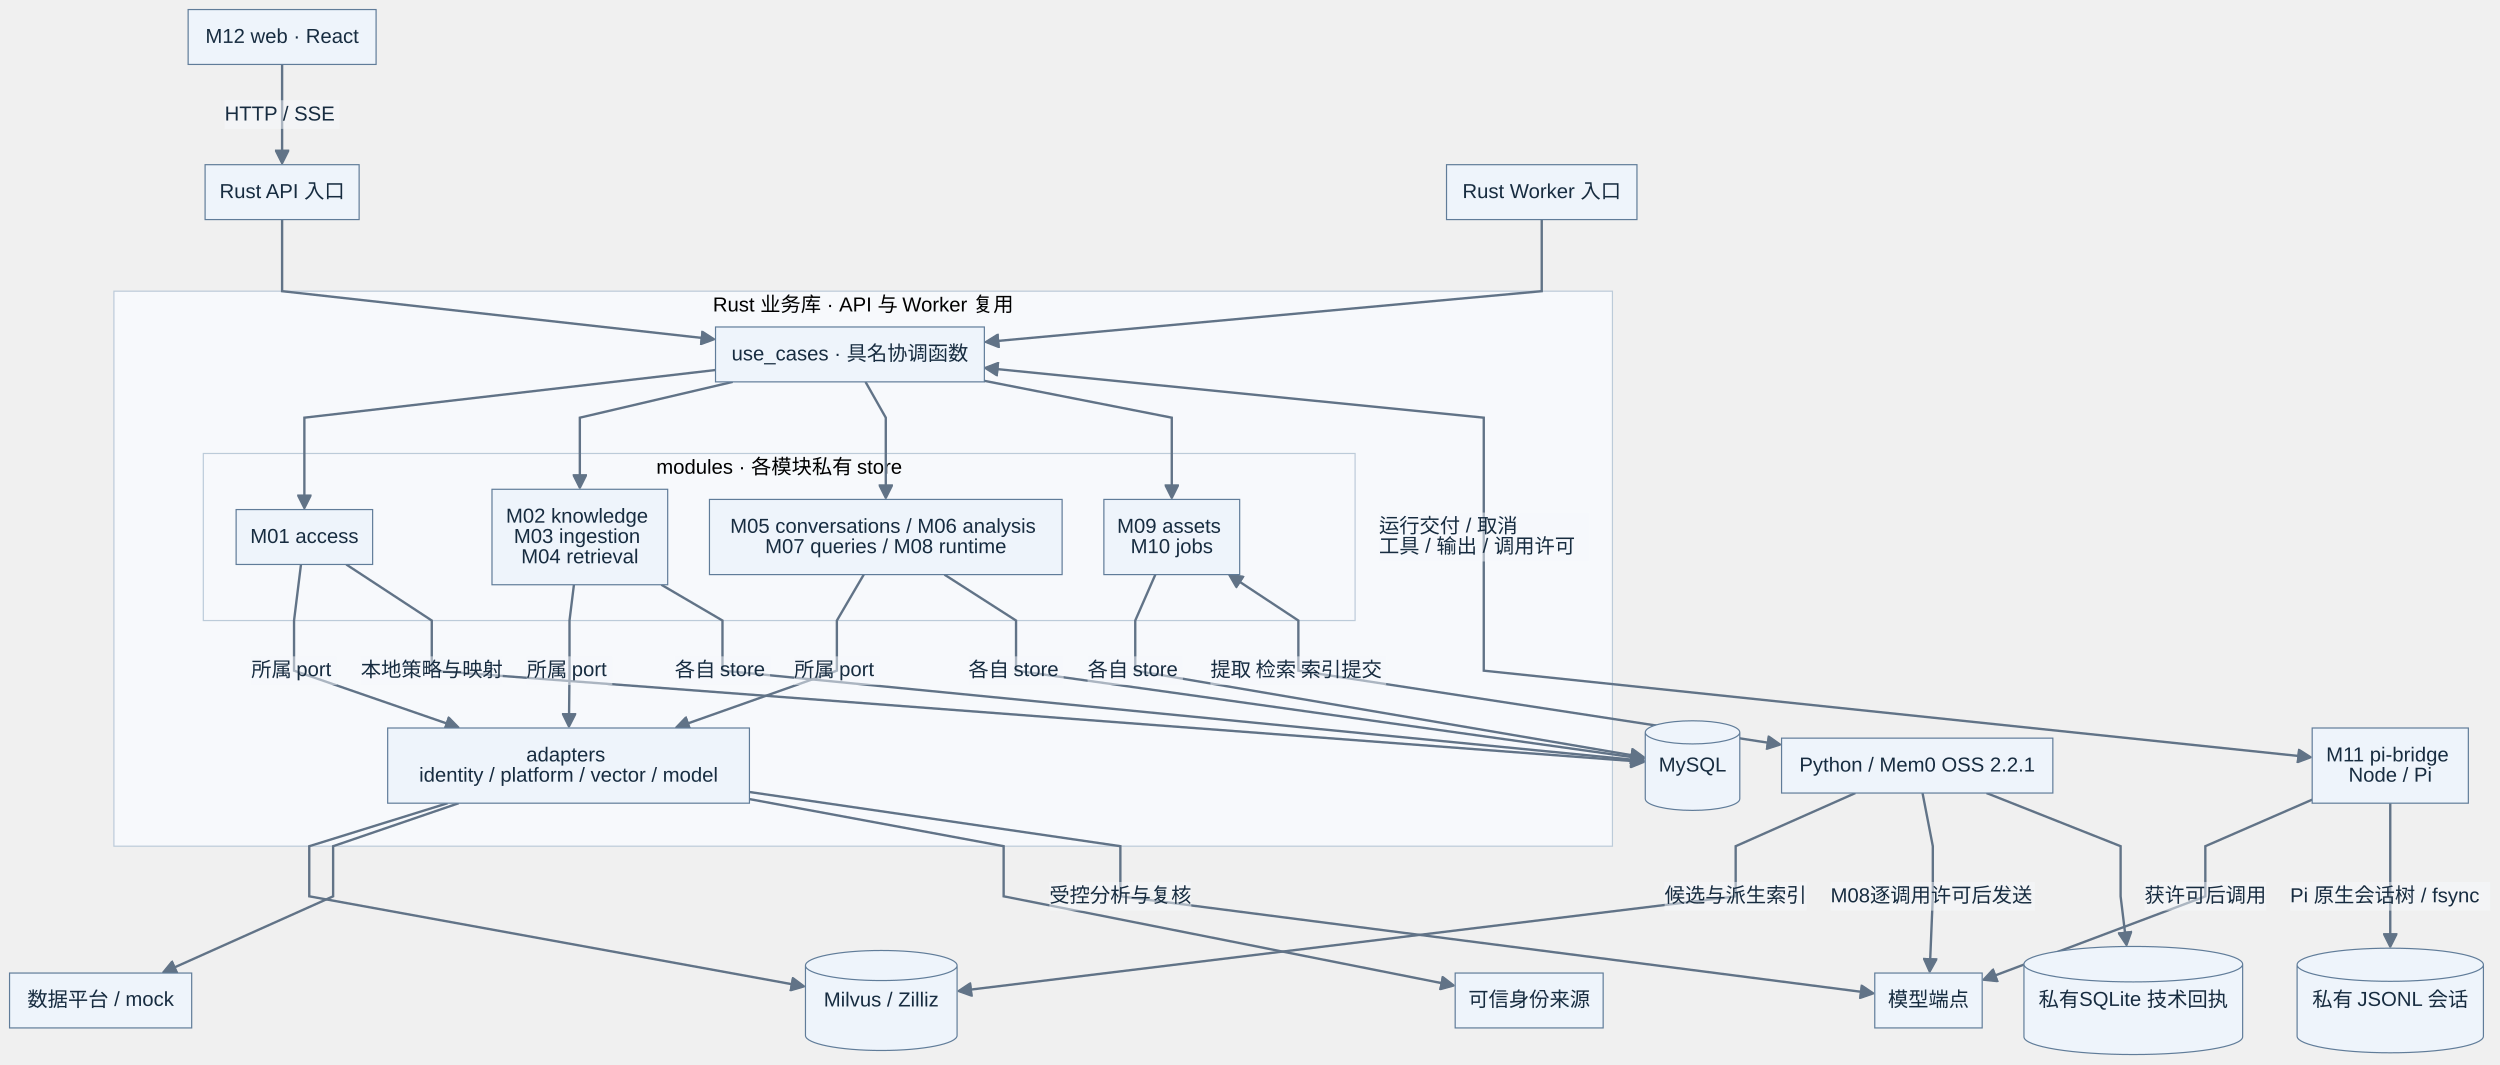
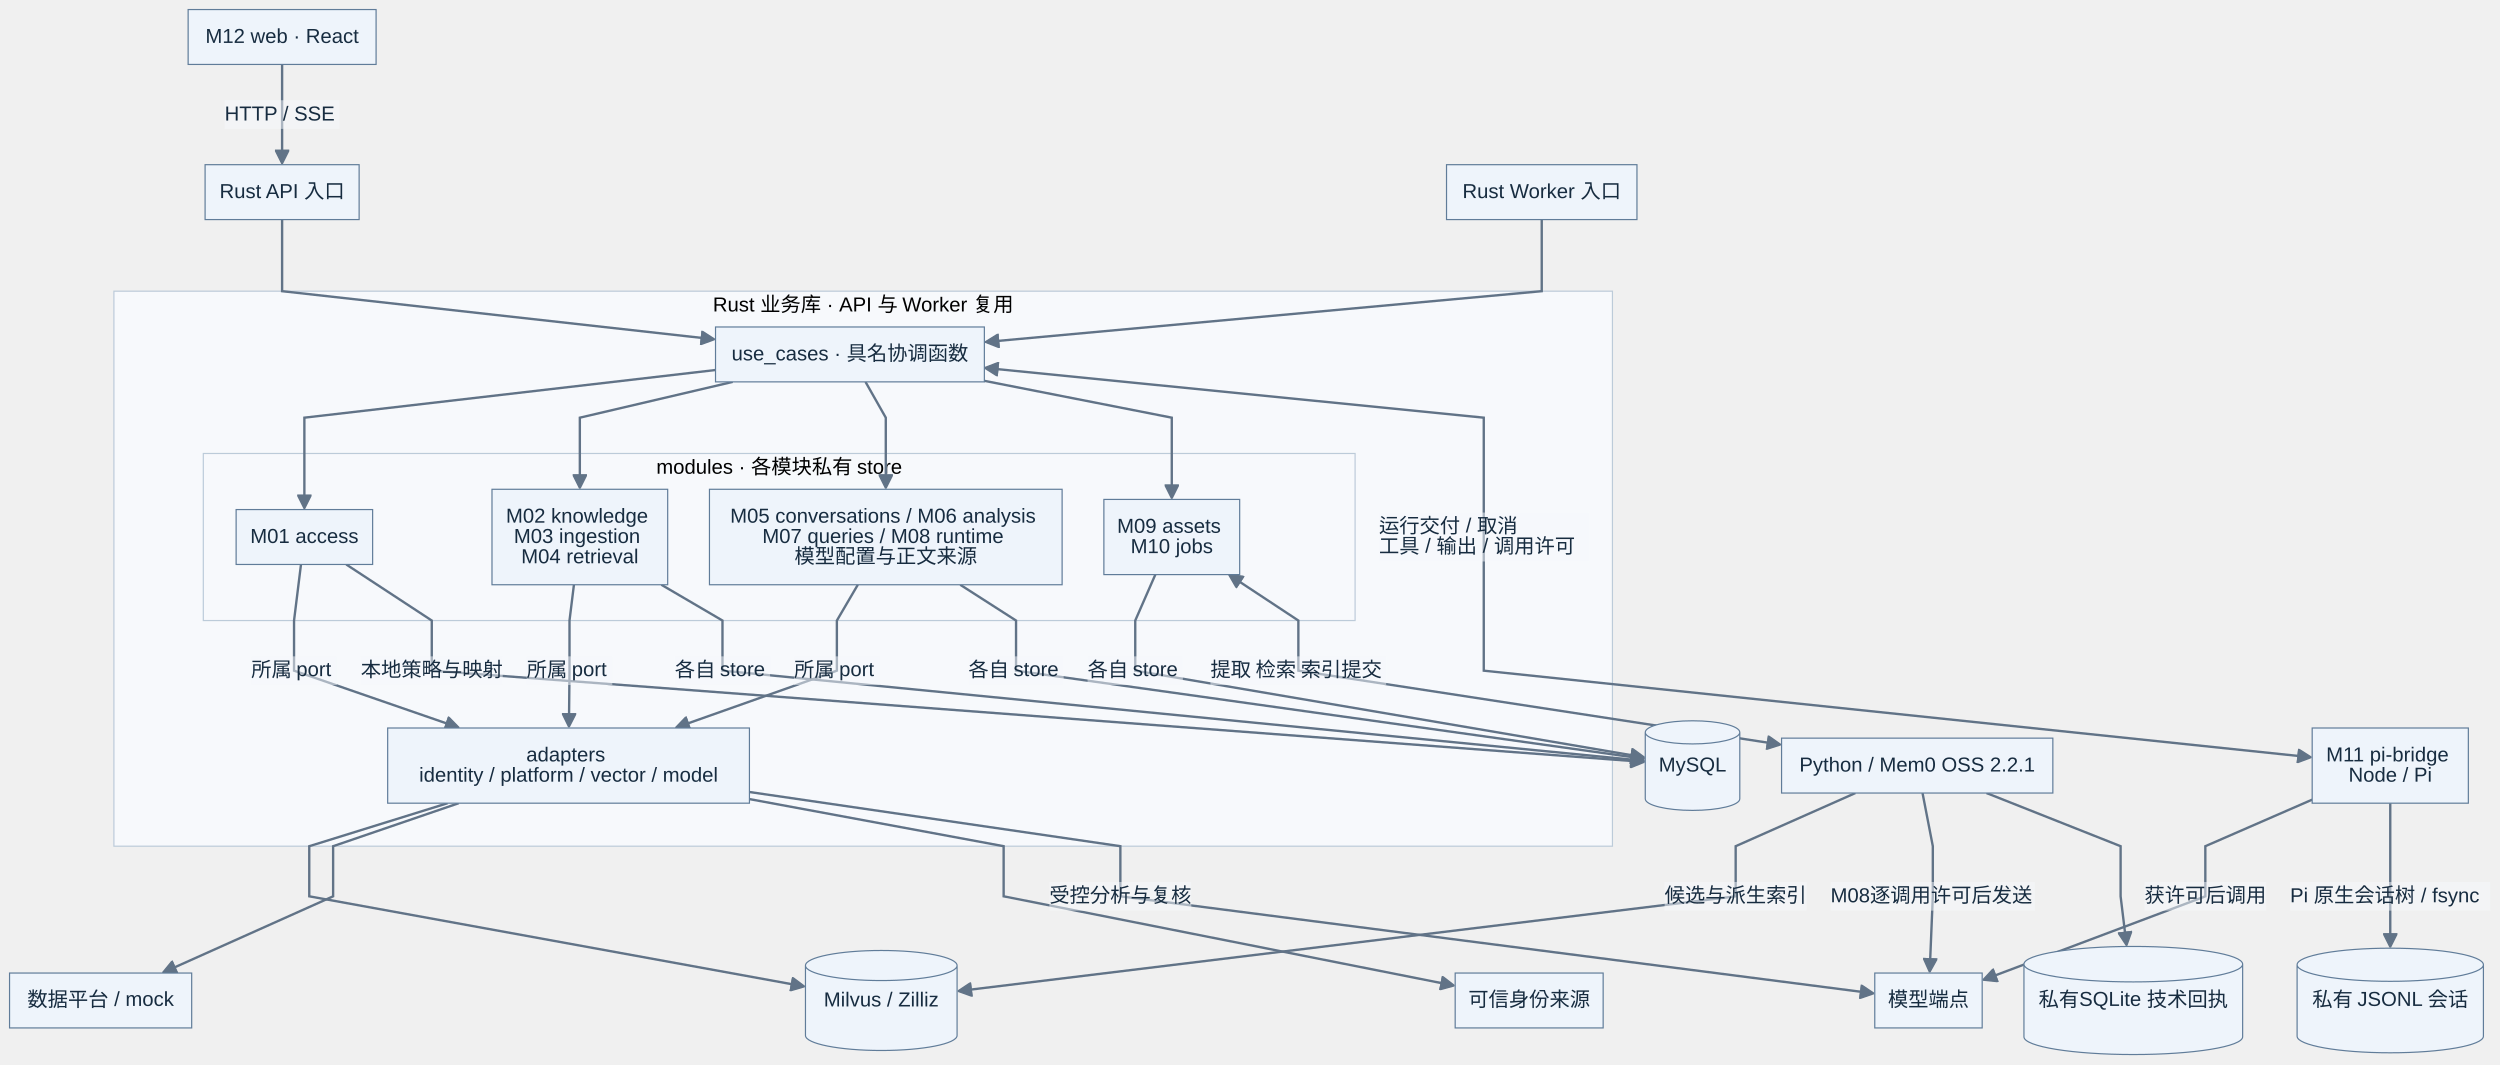
<svg xmlns="http://www.w3.org/2000/svg" aria-roledescription="flowchart-v2" role="graphics-document document" viewBox="-8 -8 2094.93 891.675" height="891.675" width="2094.93" id="diagramV01">
  <style>#diagramV01{font-family:PingFang SC,Microsoft YaHei,Arial,sans-serif;font-size:17px;fill:#172c40;}#diagramV01 .error-icon{fill:#ffffff;}#diagramV01 .error-text{fill:#000000;stroke:#000000;}#diagramV01 .edge-thickness-normal{stroke-width:2px;}#diagramV01 .edge-thickness-thick{stroke-width:3.5px;}#diagramV01 .edge-pattern-solid{stroke-dasharray:0;}#diagramV01 .edge-pattern-dashed{stroke-dasharray:3;}#diagramV01 .edge-pattern-dotted{stroke-dasharray:2;}#diagramV01 .marker{fill:#617387;stroke:#617387;}#diagramV01 .marker.cross{stroke:#617387;}#diagramV01 svg{font-family:PingFang SC,Microsoft YaHei,Arial,sans-serif;font-size:17px;}#diagramV01 .label{font-family:PingFang SC,Microsoft YaHei,Arial,sans-serif;color:#172c40;}#diagramV01 .cluster-label text{fill:#000000;}#diagramV01 .cluster-label span,#diagramV01 p{color:#000000;}#diagramV01 .label text,#diagramV01 span,#diagramV01 p{fill:#172c40;color:#172c40;}#diagramV01 .node rect,#diagramV01 .node circle,#diagramV01 .node ellipse,#diagramV01 .node polygon,#diagramV01 .node path{fill:#eef4fb;stroke:#607c99;stroke-width:1px;}#diagramV01 .flowchart-label text{text-anchor:middle;}#diagramV01 .node .katex path{fill:#000;stroke:#000;stroke-width:1px;}#diagramV01 .node .label{text-align:center;}#diagramV01 .node.clickable{cursor:pointer;}#diagramV01 .arrowheadPath{fill:#0b0b0b;}#diagramV01 .edgePath .path{stroke:#617387;stroke-width:2.0px;}#diagramV01 .flowchart-link{stroke:#617387;fill:none;}#diagramV01 .edgeLabel{background-color:#f5f8fb;text-align:center;}#diagramV01 .edgeLabel rect{opacity:0.5;background-color:#f5f8fb;fill:#f5f8fb;}#diagramV01 .labelBkg{background-color:rgba(245, 248, 251, 0.5);}#diagramV01 .cluster rect{fill:#f7f9fc;stroke:#bccbd9;stroke-width:1px;}#diagramV01 .cluster text{fill:#000000;}#diagramV01 .cluster span,#diagramV01 p{color:#000000;}#diagramV01 div.mermaidTooltip{position:absolute;text-align:center;max-width:200px;padding:2px;font-family:PingFang SC,Microsoft YaHei,Arial,sans-serif;font-size:12px;background:#ffffff;border:1px solid hsl(0, 0%, 90%);border-radius:2px;pointer-events:none;z-index:100;}#diagramV01 .flowchartTitleText{text-anchor:middle;font-size:18px;fill:#172c40;}#diagramV01 :root{--mermaid-font-family:PingFang SC,Microsoft YaHei,Arial,sans-serif;}</style>
  <g>
    <marker orient="auto" markerHeight="12" markerWidth="12" markerUnits="userSpaceOnUse" refY="5" refX="6" viewBox="0 0 10 10" class="marker flowchart" id="diagramV01_flowchart-pointEnd">
      <path style="stroke-width: 1; stroke-dasharray: 1, 0;" class="arrowMarkerPath" d="M 0 0 L 10 5 L 0 10 z" />
    </marker>
    <marker orient="auto" markerHeight="12" markerWidth="12" markerUnits="userSpaceOnUse" refY="5" refX="4.5" viewBox="0 0 10 10" class="marker flowchart" id="diagramV01_flowchart-pointStart">
      <path style="stroke-width: 1; stroke-dasharray: 1, 0;" class="arrowMarkerPath" d="M 0 5 L 10 10 L 10 0 z" />
    </marker>
    <marker orient="auto" markerHeight="11" markerWidth="11" markerUnits="userSpaceOnUse" refY="5" refX="11" viewBox="0 0 10 10" class="marker flowchart" id="diagramV01_flowchart-circleEnd">
      <circle style="stroke-width: 1; stroke-dasharray: 1, 0;" class="arrowMarkerPath" r="5" cy="5" cx="5" />
    </marker>
    <marker orient="auto" markerHeight="11" markerWidth="11" markerUnits="userSpaceOnUse" refY="5" refX="-1" viewBox="0 0 10 10" class="marker flowchart" id="diagramV01_flowchart-circleStart">
      <circle style="stroke-width: 1; stroke-dasharray: 1, 0;" class="arrowMarkerPath" r="5" cy="5" cx="5" />
    </marker>
    <marker orient="auto" markerHeight="11" markerWidth="11" markerUnits="userSpaceOnUse" refY="5.2" refX="12" viewBox="0 0 11 11" class="marker cross flowchart" id="diagramV01_flowchart-crossEnd">
      <path style="stroke-width: 2; stroke-dasharray: 1, 0;" class="arrowMarkerPath" d="M 1,1 l 9,9 M 10,1 l -9,9" />
    </marker>
    <marker orient="auto" markerHeight="11" markerWidth="11" markerUnits="userSpaceOnUse" refY="5.2" refX="-1" viewBox="0 0 11 11" class="marker cross flowchart" id="diagramV01_flowchart-crossStart">
      <path style="stroke-width: 2; stroke-dasharray: 1, 0;" class="arrowMarkerPath" d="M 1,1 l 9,9 M 10,1 l -9,9" />
    </marker>
    <g class="root">
      <g class="clusters">
        <g id="Rust" class="cluster default flowchart-label">
          <rect height="465.087" width="1255.73" y="236" x="87.453" ry="0" rx="0" style="" />
          <g transform="translate(715.3184, 236)" class="cluster-label">
            <text style="">
              <tspan class="row" x="0" dy="1em" xml:space="preserve">Rust 业务库 · API 与 Worker 复用</tspan>
            </text>
          </g>
        </g>
        <g id="Modules" class="cluster default flowchart-label">
          <rect height="140" width="965.164" y="372" x="162.363" ry="0" rx="0" style="" />
          <g transform="translate(644.9453, 372)" class="cluster-label">
            <text style="">
              <tspan class="row" x="0" dy="1em" xml:space="preserve">modules · 各模块私有 store</tspan>
            </text>
          </g>
        </g>
      </g>
      <g class="edgePaths">
        <path marker-end="url(#diagramV01_flowchart-pointEnd)" style="fill:none;" class="edge-thickness-normal edge-pattern-solid flowchart-link LS-Web LE-API" id="L-Web-API-0" d="M228.398,46L228.398,88L228.398,124.7" />
        <path marker-end="url(#diagramV01_flowchart-pointEnd)" style="fill:none;" class="edge-thickness-normal edge-pattern-solid flowchart-link LS-Worker LE-UC" id="L-Worker-UC-0" d="M1283.934,176L1283.934,206L1283.934,236L822.145,278.219" />
        <path marker-end="url(#diagramV01_flowchart-pointEnd)" style="fill:none;" class="edge-thickness-normal edge-pattern-solid flowchart-link LS-API LE-UC" id="L-API-UC-0" d="M228.398,176L228.398,206L228.398,236L586.319,275.867" />
        <path marker-end="url(#diagramV01_flowchart-pointEnd)" style="fill:none;" class="edge-thickness-normal edge-pattern-solid flowchart-link LS-UC LE-Access" id="L-UC-Access-0" d="M591.586,302.059L247.059,342L247.059,372L247.059,413.7" />
        <path marker-end="url(#diagramV01_flowchart-pointEnd)" style="fill:none;" class="edge-thickness-normal edge-pattern-solid flowchart-link LS-UC LE-Knowledge" id="L-UC-Knowledge-0" d="M606.004,312L477.887,342L477.887,372L477.887,396.7" />
-         <path marker-end="url(#diagramV01_flowchart-pointEnd)" style="fill:none;" class="edge-thickness-normal edge-pattern-solid flowchart-link LS-UC LE-Flow" id="L-UC-Flow-0" d="M717.261,312L734.262,342L734.262,372L734.262,405.2" />
+         <path marker-end="url(#diagramV01_flowchart-pointEnd)" style="fill:none;" class="edge-thickness-normal edge-pattern-solid flowchart-link LS-UC LE-Flow" id="L-UC-Flow-0" d="M717.261,312L734.262,342L734.262,372L734.262,396.7" />
        <path marker-end="url(#diagramV01_flowchart-pointEnd)" style="fill:none;" class="edge-thickness-normal edge-pattern-solid flowchart-link LS-UC LE-Assets" id="L-UC-Assets-0" d="M816.867,311.136L973.918,342L973.918,372L973.918,405.2" />
        <path marker-end="url(#diagramV01_flowchart-pointEnd)" style="fill:none;" class="edge-thickness-normal edge-pattern-solid flowchart-link LS-Access LE-Adapters" id="L-Access-Adapters-0" d="M244.213,465L238.398,512L238.398,554L372.328,600.311" />
        <path marker-end="url(#diagramV01_flowchart-pointEnd)" style="fill:none;" class="edge-thickness-normal edge-pattern-solid flowchart-link LS-Knowledge LE-Adapters" id="L-Knowledge-Adapters-0" d="M472.938,482L469.227,512L469.227,554L468.8,596.744" />
-         <path marker-end="url(#diagramV01_flowchart-pointEnd)" style="fill:none;" class="edge-thickness-normal edge-pattern-solid flowchart-link LS-Flow LE-Adapters" id="L-Flow-Adapters-0" d="M715.817,473.5L693.273,512L693.273,554L562.469,600.276" />
+         <path marker-end="url(#diagramV01_flowchart-pointEnd)" style="fill:none;" class="edge-thickness-normal edge-pattern-solid flowchart-link LS-Flow LE-Adapters" id="L-Flow-Adapters-0" d="M710.84,482L693.273,512L693.273,554L562.469,600.276" />
        <path marker-end="url(#diagramV01_flowchart-pointEnd)" style="fill:none;" class="edge-thickness-normal edge-pattern-solid flowchart-link LS-Knowledge LE-DB" id="L-Knowledge-DB-0" d="M546.188,482L597.414,512L597.414,554L1365.409,629.151" />
-         <path marker-end="url(#diagramV01_flowchart-pointEnd)" style="fill:none;" class="edge-thickness-normal edge-pattern-solid flowchart-link LS-Flow LE-DB" id="L-Flow-DB-0" d="M783.38,473.5L843.414,512L843.414,554L1365.435,627.249" />
+         <path marker-end="url(#diagramV01_flowchart-pointEnd)" style="fill:none;" class="edge-thickness-normal edge-pattern-solid flowchart-link LS-Flow LE-DB" id="L-Flow-DB-0" d="M796.634,482L843.414,512L843.414,554L1365.435,627.249" />
        <path marker-end="url(#diagramV01_flowchart-pointEnd)" style="fill:none;" class="edge-thickness-normal edge-pattern-solid flowchart-link LS-Assets LE-DB" id="L-Assets-DB-0" d="M960.142,473.5L943.305,512L943.305,554L1365.459,625.907" />
        <path marker-end="url(#diagramV01_flowchart-pointEnd)" style="fill:none;" class="edge-thickness-normal edge-pattern-solid flowchart-link LS-Access LE-DB" id="L-Access-DB-0" d="M282.135,465L353.813,512L353.813,554L1365.399,630.163" />
        <path marker-end="url(#diagramV01_flowchart-pointEnd)" style="fill:none;" class="edge-thickness-normal edge-pattern-solid flowchart-link LS-Adapters LE-Vector" id="L-Adapters-Vector-0" d="M367.099,665.043L251.148,701.087L251.148,743.087L661.743,817.862" />
        <path marker-end="url(#diagramV01_flowchart-pointEnd)" style="fill:none;" class="edge-thickness-normal edge-pattern-solid flowchart-link LS-Adapters LE-Platform" id="L-Adapters-Platform-0" d="M376.426,665.043L271.148,701.087L271.148,743.087L132.484,805.214" />
        <path marker-end="url(#diagramV01_flowchart-pointEnd)" style="fill:none;" class="edge-thickness-normal edge-pattern-solid flowchart-link LS-Adapters LE-Identity" id="L-Adapters-Identity-0" d="M620.004,661.623L833.02,701.087L833.02,743.087L1206.196,817.06" />
        <path marker-end="url(#diagramV01_flowchart-pointEnd)" style="fill:none;" class="edge-thickness-normal edge-pattern-solid flowchart-link LS-Adapters LE-Model" id="L-Adapters-Model-0" d="M620.004,655.683L930.832,701.087L930.832,743.087L1557.751,823.902" />
        <path marker-end="url(#diagramV01_flowchart-pointEnd)" marker-start="url(#diagramV01_flowchart-pointStart)" style="fill:none;" class="edge-thickness-normal edge-pattern-solid flowchart-link LS-UC LE-Pi" id="L-UC-Pi-0" d="M822.141,300.766L1235.355,342L1235.355,372L1235.355,442L1235.355,512L1235.355,554L1924.268,626.14" />
        <path marker-end="url(#diagramV01_flowchart-pointEnd)" marker-start="url(#diagramV01_flowchart-pointStart)" style="fill:none;" class="edge-thickness-normal edge-pattern-solid flowchart-link LS-Assets LE-Memory" id="L-Assets-Memory-0" d="M1026.075,476.419L1079.992,512L1079.992,554L1479.664,615.305" />
        <path marker-end="url(#diagramV01_flowchart-pointEnd)" style="fill:none;" class="edge-thickness-normal edge-pattern-solid flowchart-link LS-Memory LE-Vector" id="L-Memory-Vector-0" d="M1546.764,656.543L1446.441,701.087L1446.441,743.087L799.265,821.994" />
        <path marker-end="url(#diagramV01_flowchart-pointEnd)" style="fill:none;" class="edge-thickness-normal edge-pattern-solid flowchart-link LS-Memory LE-Model" id="L-Memory-Model-0" d="M1603.02,656.543L1611.645,701.087L1611.645,743.087L1609.187,802.085" />
        <path marker-end="url(#diagramV01_flowchart-pointEnd)" style="fill:none;" class="edge-thickness-normal edge-pattern-solid flowchart-link LS-Memory LE-Receipts" id="L-Memory-Receipts-0" d="M1656.605,656.543L1769.008,701.087L1769.008,743.087L1773.483,779.852" />
        <path marker-end="url(#diagramV01_flowchart-pointEnd)" style="fill:none;" class="edge-thickness-normal edge-pattern-solid flowchart-link LS-Pi LE-Model" id="L-Pi-Model-0" d="M1929.539,662.062L1840.008,701.087L1840.008,743.087L1657.968,811.582" />
        <path marker-end="url(#diagramV01_flowchart-pointEnd)" style="fill:none;" class="edge-thickness-normal edge-pattern-solid flowchart-link LS-Pi LE-Journal" id="L-Pi-Journal-0" d="M1994.969,665.043L1994.969,701.087L1994.969,743.087L1994.969,781.255" />
      </g>
      <g class="edgeLabels">
        <g transform="translate(228.3984, 88)" class="edgeLabel">
          <g transform="translate(-48.17188, -12)" class="label">
            <rect height="24" width="96.297" ry="0" rx="0" />
            <text style="">
              <tspan class="row" x="0" dy="1em" xml:space="preserve">HTTP / SSE</tspan>
            </text>
          </g>
        </g>
        <g class="edgeLabel">
          <g transform="translate(0, 0)" class="label">
            <rect height="0" width="0" ry="0" rx="0" />
            <text style="">
              <tspan class="row" x="0" dy="1em" xml:space="preserve" />
            </text>
          </g>
        </g>
        <g class="edgeLabel">
          <g transform="translate(0, 0)" class="label">
            <rect height="0" width="0" ry="0" rx="0" />
            <text style="">
              <tspan class="row" x="0" dy="1em" xml:space="preserve" />
            </text>
          </g>
        </g>
        <g class="edgeLabel">
          <g transform="translate(0, 0)" class="label">
            <rect height="0" width="0" ry="0" rx="0" />
            <text style="">
              <tspan class="row" x="0" dy="1em" xml:space="preserve" />
            </text>
          </g>
        </g>
        <g class="edgeLabel">
          <g transform="translate(0, 0)" class="label">
            <rect height="0" width="0" ry="0" rx="0" />
            <text style="">
              <tspan class="row" x="0" dy="1em" xml:space="preserve" />
            </text>
          </g>
        </g>
        <g class="edgeLabel">
          <g transform="translate(0, 0)" class="label">
            <rect height="0" width="0" ry="0" rx="0" />
            <text style="">
              <tspan class="row" x="0" dy="1em" xml:space="preserve" />
            </text>
          </g>
        </g>
        <g class="edgeLabel">
          <g transform="translate(0, 0)" class="label">
            <rect height="0" width="0" ry="0" rx="0" />
            <text style="">
              <tspan class="row" x="0" dy="1em" xml:space="preserve" />
            </text>
          </g>
        </g>
        <g transform="translate(238.3984, 554)" class="edgeLabel">
          <g transform="translate(-35.91406, -12)" class="label">
            <rect height="24" width="71.797" ry="0" rx="0" />
            <text style="">
              <tspan class="row" x="0" dy="1em" xml:space="preserve">所属 port</tspan>
            </text>
          </g>
        </g>
        <g transform="translate(469.2266, 554)" class="edgeLabel">
          <g transform="translate(-35.91406, -12)" class="label">
            <rect height="24" width="71.797" ry="0" rx="0" />
            <text style="">
              <tspan class="row" x="0" dy="1em" xml:space="preserve">所属 port</tspan>
            </text>
          </g>
        </g>
        <g transform="translate(693.2734, 554)" class="edgeLabel">
          <g transform="translate(-35.91406, -12)" class="label">
            <rect height="24" width="71.797" ry="0" rx="0" />
            <text style="">
              <tspan class="row" x="0" dy="1em" xml:space="preserve">所属 port</tspan>
            </text>
          </g>
        </g>
        <g transform="translate(597.4141, 554)" class="edgeLabel">
          <g transform="translate(-39.94531, -12)" class="label">
            <rect height="24" width="79.844" ry="0" rx="0" />
            <text style="">
              <tspan class="row" x="0" dy="1em" xml:space="preserve">各自 store</tspan>
            </text>
          </g>
        </g>
        <g transform="translate(843.4141, 554)" class="edgeLabel">
          <g transform="translate(-39.94531, -12)" class="label">
            <rect height="24" width="79.844" ry="0" rx="0" />
            <text style="">
              <tspan class="row" x="0" dy="1em" xml:space="preserve">各自 store</tspan>
            </text>
          </g>
        </g>
        <g transform="translate(943.3047, 554)" class="edgeLabel">
          <g transform="translate(-39.94531, -12)" class="label">
            <rect height="24" width="79.844" ry="0" rx="0" />
            <text style="">
              <tspan class="row" x="0" dy="1em" xml:space="preserve">各自 store</tspan>
            </text>
          </g>
        </g>
        <g transform="translate(353.8125, 554)" class="edgeLabel">
          <g transform="translate(-59.5, -12)" class="label">
            <rect height="24" width="118.938" ry="0" rx="0" />
            <text style="">
              <tspan class="row" x="0" dy="1em" xml:space="preserve">本地策略与映射</tspan>
            </text>
          </g>
        </g>
        <g class="edgeLabel">
          <g transform="translate(0, 0)" class="label">
            <rect height="0" width="0" ry="0" rx="0" />
            <text style="">
              <tspan class="row" x="0" dy="1em" xml:space="preserve" />
            </text>
          </g>
        </g>
        <g class="edgeLabel">
          <g transform="translate(0, 0)" class="label">
            <rect height="0" width="0" ry="0" rx="0" />
            <text style="">
              <tspan class="row" x="0" dy="1em" xml:space="preserve" />
            </text>
          </g>
        </g>
        <g class="edgeLabel">
          <g transform="translate(0, 0)" class="label">
            <rect height="0" width="0" ry="0" rx="0" />
            <text style="">
              <tspan class="row" x="0" dy="1em" xml:space="preserve" />
            </text>
          </g>
        </g>
        <g transform="translate(930.832, 743.0866)" class="edgeLabel">
          <g transform="translate(-59.5, -12)" class="label">
            <rect height="24" width="118.938" ry="0" rx="0" />
            <text style="">
              <tspan class="row" x="0" dy="1em" xml:space="preserve">受控分析与复核</tspan>
            </text>
          </g>
        </g>
        <g transform="translate(1235.355, 442)" class="edgeLabel">
          <g transform="translate(-87.82812, -20.5)" class="label">
            <rect height="41" width="175.548" ry="0" rx="0" />
            <text style="">
              <tspan class="row" x="0" dy="1em" xml:space="preserve">运行交付 / 取消</tspan>
              <tspan class="row" x="0" dy="1em" xml:space="preserve">工具 / 输出 / 调用许可</tspan>
            </text>
          </g>
        </g>
        <g transform="translate(1079.992, 554)" class="edgeLabel">
          <g transform="translate(-73.66406, -12)" class="label">
            <rect height="24" width="147.251" ry="0" rx="0" />
            <text style="">
              <tspan class="row" x="0" dy="1em" xml:space="preserve">提取 检索 索引提交</tspan>
            </text>
          </g>
        </g>
        <g transform="translate(1446.441, 743.0866)" class="edgeLabel">
          <g transform="translate(-59.5, -12)" class="label">
            <rect height="24" width="118.938" ry="0" rx="0" />
            <text style="">
              <tspan class="row" x="0" dy="1em" xml:space="preserve">候选与派生索引</tspan>
            </text>
          </g>
        </g>
        <g transform="translate(1611.645, 743.0866)" class="edgeLabel">
          <g transform="translate(-85.70312, -12)" class="label">
            <rect height="24" width="171.298" ry="0" rx="0" />
            <text style="">
              <tspan class="row" x="0" dy="1em" xml:space="preserve">M08逐调用许可后发送</tspan>
            </text>
          </g>
        </g>
        <g class="edgeLabel">
          <g transform="translate(0, 0)" class="label">
            <rect height="0" width="0" ry="0" rx="0" />
            <text style="">
              <tspan class="row" x="0" dy="1em" xml:space="preserve" />
            </text>
          </g>
        </g>
        <g transform="translate(1840.008, 743.0866)" class="edgeLabel">
          <g transform="translate(-51, -12)" class="label">
            <rect height="24" width="101.954" ry="0" rx="0" />
            <text style="">
              <tspan class="row" x="0" dy="1em" xml:space="preserve">获许可后调用</tspan>
            </text>
          </g>
        </g>
        <g transform="translate(1994.969, 743.0866)" class="edgeLabel">
          <g transform="translate(-83.96094, -12)" class="label">
            <rect height="24" width="167.813" ry="0" rx="0" />
            <text style="">
              <tspan class="row" x="0" dy="1em" xml:space="preserve">Pi 原生会话树 / fsync</tspan>
            </text>
          </g>
        </g>
      </g>
      <g class="nodes">
        <g transform="translate(704.2266, 289)" data-id="UC" data-node="true" id="flowchart-UC-3" class="node default default flowchart-label">
          <rect height="46" width="225.281" y="-23" x="-112.641" ry="0" rx="0" style="" class="basic label-container" />
          <g transform="translate(0, -12)" style="" class="label">
            <rect />
            <text style="">
              <tspan class="row" x="0" dy="1em" xml:space="preserve">use_cases · 具名协调函数</tspan>
            </text>
          </g>
        </g>
        <g transform="translate(468.4336, 633.5433)" data-id="Adapters" data-node="true" id="flowchart-Adapters-11" class="node default default flowchart-label">
          <rect height="63" width="303.141" y="-31.5" x="-151.57" ry="0" rx="0" style="" class="basic label-container" />
          <g transform="translate(0, -20.5)" style="" class="label">
            <rect />
            <text style="">
              <tspan class="row" x="0" dy="1em" xml:space="preserve">adapters</tspan>
              <tspan class="row" x="0" dy="1em" xml:space="preserve">identity / platform / vector / model</tspan>
            </text>
          </g>
        </g>
        <g transform="translate(247.0586, 442)" data-id="Access" data-node="true" id="flowchart-Access-7" class="node default default flowchart-label">
          <rect height="46" width="114.391" y="-23" x="-57.195" ry="0" rx="0" style="" class="basic label-container" />
          <g transform="translate(0, -12)" style="" class="label">
            <rect />
            <text style="">
              <tspan class="row" x="0" dy="1em" xml:space="preserve">M01 access</tspan>
            </text>
          </g>
        </g>
        <g transform="translate(477.8867, 442)" data-id="Knowledge" data-node="true" id="flowchart-Knowledge-8" class="node default default flowchart-label">
          <rect height="80" width="147.234" y="-40" x="-73.617" ry="0" rx="0" style="" class="basic label-container" />
          <g transform="translate(0, -29)" style="" class="label">
            <rect />
            <text style="">
              <tspan class="row" x="0" dy="1em" xml:space="preserve">M02 knowledge</tspan>
              <tspan class="row" x="0" dy="1em" xml:space="preserve">M03 ingestion</tspan>
              <tspan class="row" x="0" dy="1em" xml:space="preserve">M04 retrieval</tspan>
            </text>
          </g>
        </g>
        <g transform="translate(734.2617, 442)" data-id="Flow" data-node="true" id="flowchart-Flow-9" class="node default default flowchart-label">
-           <rect height="63" width="295.516" y="-31.5" x="-147.758" ry="0" rx="0" style="" class="basic label-container" />
-           <g transform="translate(0, -20.5)" style="" class="label">
+           <rect height="80" width="295.516" y="-40" x="-147.758" ry="0" rx="0" style="" class="basic label-container" />
+           <g transform="translate(0, -29)" style="" class="label">
            <rect />
            <text style="">
              <tspan class="row" x="0" dy="1em" xml:space="preserve">M05 conversations / M06 analysis</tspan>
              <tspan class="row" x="0" dy="1em" xml:space="preserve">M07 queries / M08 runtime</tspan>
+               <tspan class="row" x="0" dy="1em" xml:space="preserve">模型配置与正文来源</tspan>
            </text>
          </g>
        </g>
        <g transform="translate(973.918, 442)" data-id="Assets" data-node="true" id="flowchart-Assets-10" class="node default default flowchart-label">
          <rect height="63" width="113.797" y="-31.5" x="-56.898" ry="0" rx="0" style="" class="basic label-container" />
          <g transform="translate(0, -20.5)" style="" class="label">
            <rect />
            <text style="">
              <tspan class="row" x="0" dy="1em" xml:space="preserve">M09 assets</tspan>
              <tspan class="row" x="0" dy="1em" xml:space="preserve">M10 jobs</tspan>
            </text>
          </g>
        </g>
        <g transform="translate(228.3984, 23)" data-id="Web" data-node="true" id="flowchart-Web-0" class="node default default flowchart-label">
          <rect height="46" width="157.5" y="-23" x="-78.75" ry="0" rx="0" style="" class="basic label-container" />
          <g transform="translate(0, -12)" style="" class="label">
            <rect />
            <text style="">
              <tspan class="row" x="0" dy="1em" xml:space="preserve">M12 web · React</tspan>
            </text>
          </g>
        </g>
        <g transform="translate(228.3984, 153)" data-id="API" data-node="true" id="flowchart-API-1" class="node default default flowchart-label">
          <rect height="46" width="129.078" y="-23" x="-64.539" ry="0" rx="0" style="" class="basic label-container" />
          <g transform="translate(0, -12)" style="" class="label">
            <rect />
            <text style="">
              <tspan class="row" x="0" dy="1em" xml:space="preserve">Rust API 入口</tspan>
            </text>
          </g>
        </g>
        <g transform="translate(1283.934, 153)" data-id="Worker" data-node="true" id="flowchart-Worker-2" class="node default default flowchart-label">
          <rect height="46" width="159.578" y="-23" x="-79.789" ry="0" rx="0" style="" class="basic label-container" />
          <g transform="translate(0, -12)" style="" class="label">
            <rect />
            <text style="">
              <tspan class="row" x="0" dy="1em" xml:space="preserve">Rust Worker 入口</tspan>
            </text>
          </g>
        </g>
        <g transform="translate(1410.293, 633.5433)" data-id="DB" data-node="true" id="flowchart-DB-29" class="node default default flowchart-label">
          <path transform="translate(-39.60938,-37.54667)" d="M 0,9.698 a 39.609,9.698 0,0,0 79.219 0 a 39.609,9.698 0,0,0 -79.219 0 l 0,55.698 a 39.609,9.698 0,0,0 79.219 0 l 0,-55.698" style="" />
          <g transform="translate(0, -12)" style="" class="label">
            <rect />
            <text style="">
              <tspan class="row" x="0" dy="1em" xml:space="preserve">MySQL</tspan>
            </text>
          </g>
        </g>
        <g transform="translate(730.4805, 830.3806)" data-id="Vector" data-node="true" id="flowchart-Vector-33" class="node default default flowchart-label">
          <path transform="translate(-63.52344,-41.90227)" d="M 0,12.602 a 63.523,12.602 0,0,0 127.047 0 a 63.523,12.602 0,0,0 -127.047 0 l 0,58.602 a 63.523,12.602 0,0,0 127.047 0 l 0,-58.602" style="" />
          <g transform="translate(0, -12)" style="" class="label">
            <rect />
            <text style="">
              <tspan class="row" x="0" dy="1em" xml:space="preserve">Milvus / Zilliz</tspan>
            </text>
          </g>
        </g>
        <g transform="translate(76.3125, 830.3806)" data-id="Platform" data-node="true" id="flowchart-Platform-35" class="node default default flowchart-label">
          <rect height="46" width="152.625" y="-23" x="-76.312" ry="0" rx="0" style="" class="basic label-container" />
          <g transform="translate(0, -12)" style="" class="label">
            <rect />
            <text style="">
              <tspan class="row" x="0" dy="1em" xml:space="preserve">数据平台 / mock</tspan>
            </text>
          </g>
        </g>
        <g transform="translate(1273.395, 830.3806)" data-id="Identity" data-node="true" id="flowchart-Identity-37" class="node default default flowchart-label">
          <rect height="46" width="124" y="-23" x="-62" ry="0" rx="0" style="" class="basic label-container" />
          <g transform="translate(0, -12)" style="" class="label">
            <rect />
            <text style="">
              <tspan class="row" x="0" dy="1em" xml:space="preserve">可信身份来源</tspan>
            </text>
          </g>
        </g>
        <g transform="translate(1608.008, 830.3806)" data-id="Model" data-node="true" id="flowchart-Model-39" class="node default default flowchart-label">
          <rect height="46" width="90" y="-23" x="-45" ry="0" rx="0" style="" class="basic label-container" />
          <g transform="translate(0, -12)" style="" class="label">
            <rect />
            <text style="">
              <tspan class="row" x="0" dy="1em" xml:space="preserve">模型端点</tspan>
            </text>
          </g>
        </g>
        <g transform="translate(1994.969, 633.5433)" data-id="Pi" data-node="true" id="flowchart-Pi-41" class="node default default flowchart-label">
          <rect height="63" width="130.859" y="-31.5" x="-65.43" ry="0" rx="0" style="" class="basic label-container" />
          <g transform="translate(0, -20.5)" style="" class="label">
            <rect />
            <text style="">
              <tspan class="row" x="0" dy="1em" xml:space="preserve">M11 pi-bridge</tspan>
              <tspan class="row" x="0" dy="1em" xml:space="preserve">Node / Pi</tspan>
            </text>
          </g>
        </g>
        <g transform="translate(1598.566, 633.5433)" data-id="Memory" data-node="true" id="flowchart-Memory-43" class="node default default flowchart-label">
          <rect height="46" width="227.328" y="-23" x="-113.664" ry="0" rx="0" style="" class="basic label-container" />
          <g transform="translate(0, -12)" style="" class="label">
            <rect />
            <text style="">
              <tspan class="row" x="0" dy="1em" xml:space="preserve">Python / Mem0 OSS 2.2.1</tspan>
            </text>
          </g>
        </g>
        <g transform="translate(1779.641, 830.3806)" data-id="Receipts" data-node="true" id="flowchart-Receipts-49" class="node default default flowchart-label">
          <path transform="translate(-91.63281,-45.29396)" d="M 0,14.863 a 91.633,14.863 0,0,0 183.266 0 a 91.633,14.863 0,0,0 -183.266 0 l 0,60.863 a 91.633,14.863 0,0,0 183.266 0 l 0,-60.863" style="" />
          <g transform="translate(0, -12)" style="" class="label">
            <rect />
            <text style="">
              <tspan class="row" x="0" dy="1em" xml:space="preserve">私有SQLite 技术回执</tspan>
            </text>
          </g>
        </g>
        <g transform="translate(1994.969, 830.3806)" data-id="Journal" data-node="true" id="flowchart-Journal-53" class="node default default flowchart-label">
          <path transform="translate(-78.0625,-43.82592)" d="M 0,13.884 a 78.062,13.884 0,0,0 156.125 0 a 78.062,13.884 0,0,0 -156.125 0 l 0,59.884 a 78.062,13.884 0,0,0 156.125 0 l 0,-59.884" style="" />
          <g transform="translate(0, -12)" style="" class="label">
            <rect />
            <text style="">
              <tspan class="row" x="0" dy="1em" xml:space="preserve">私有 JSONL 会话</tspan>
            </text>
          </g>
        </g>
      </g>
    </g>
  </g>
</svg>
